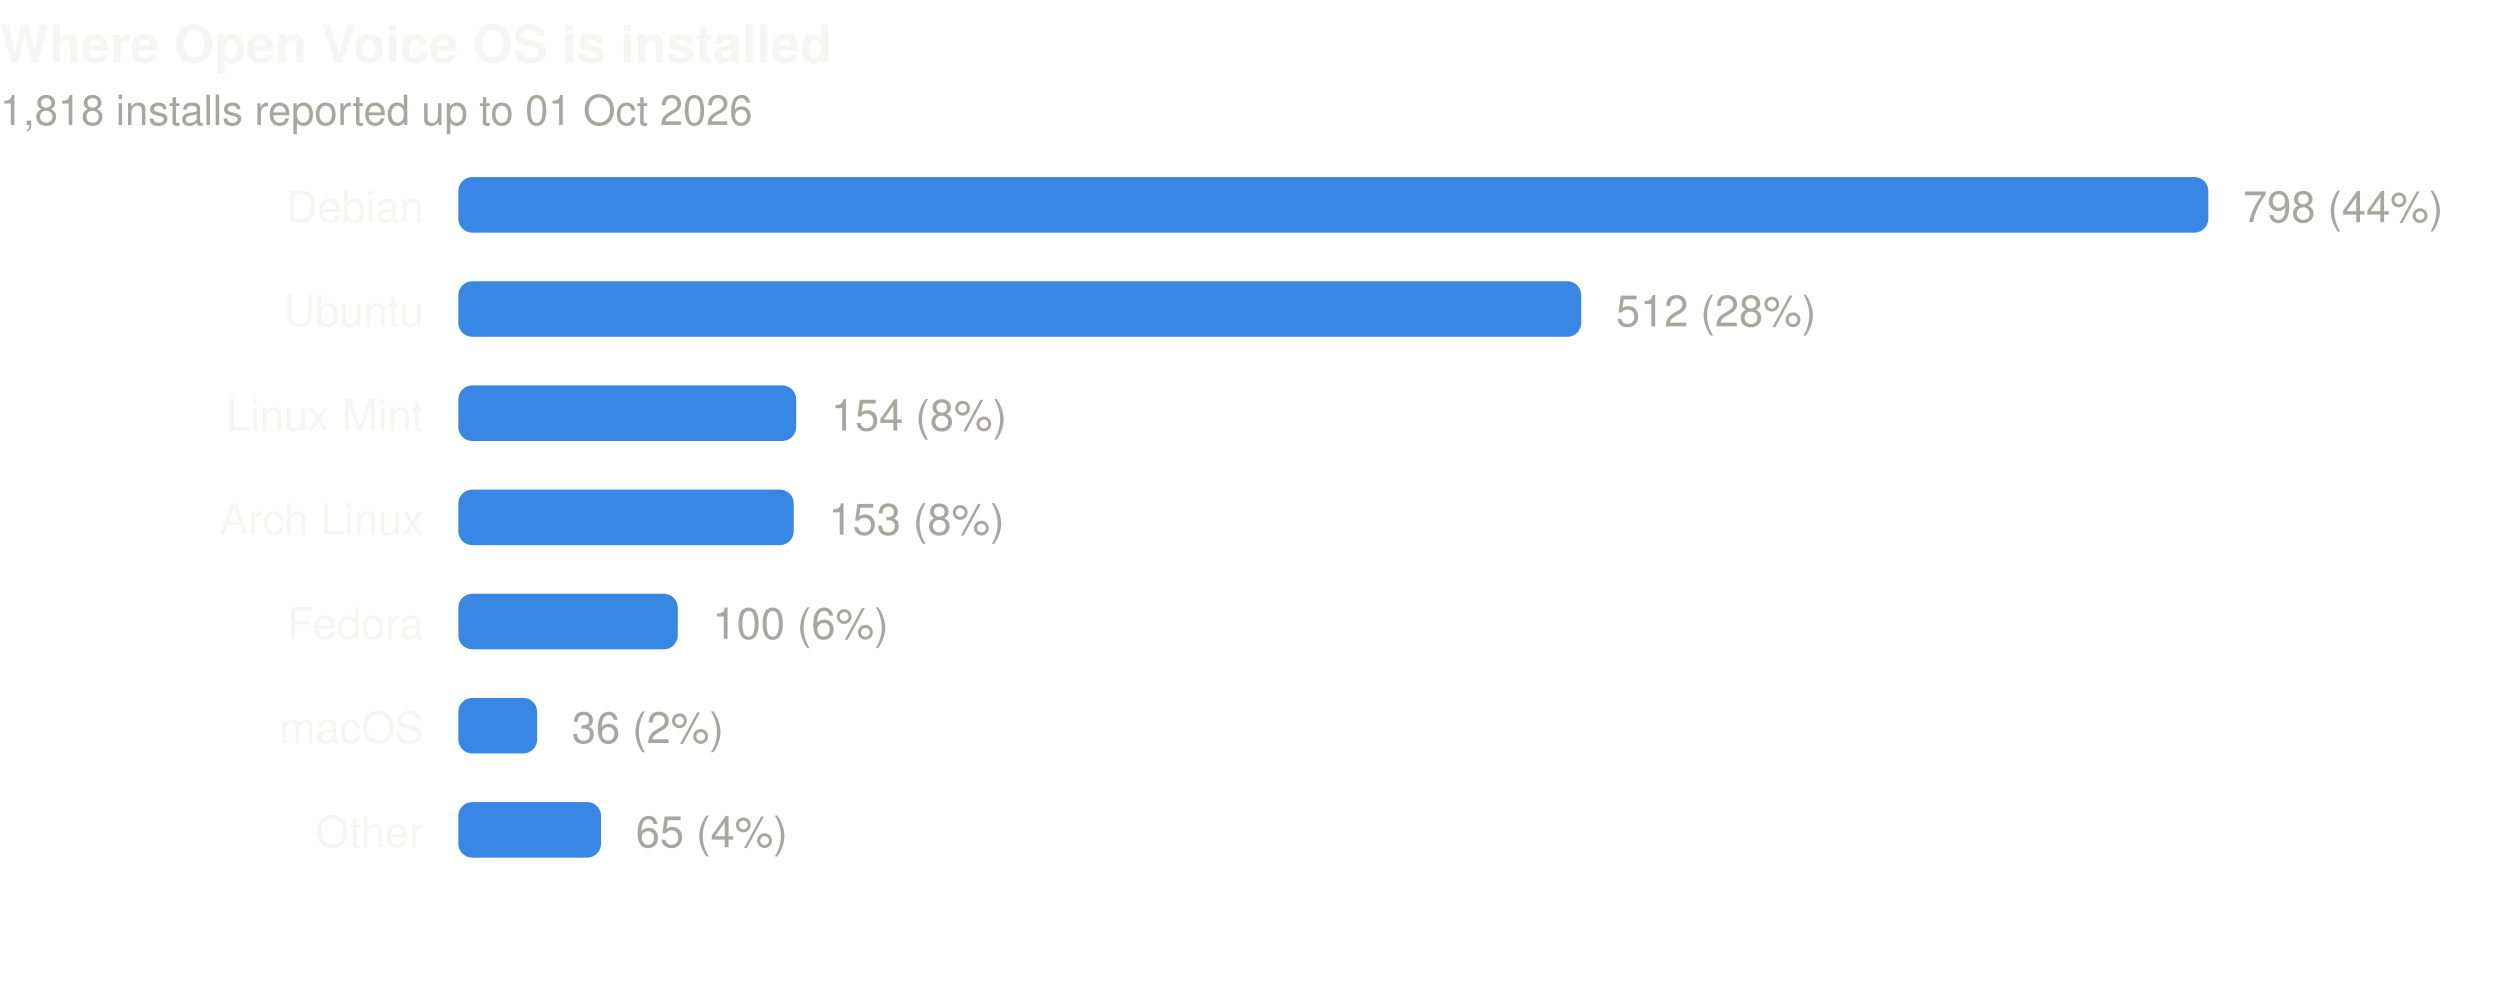
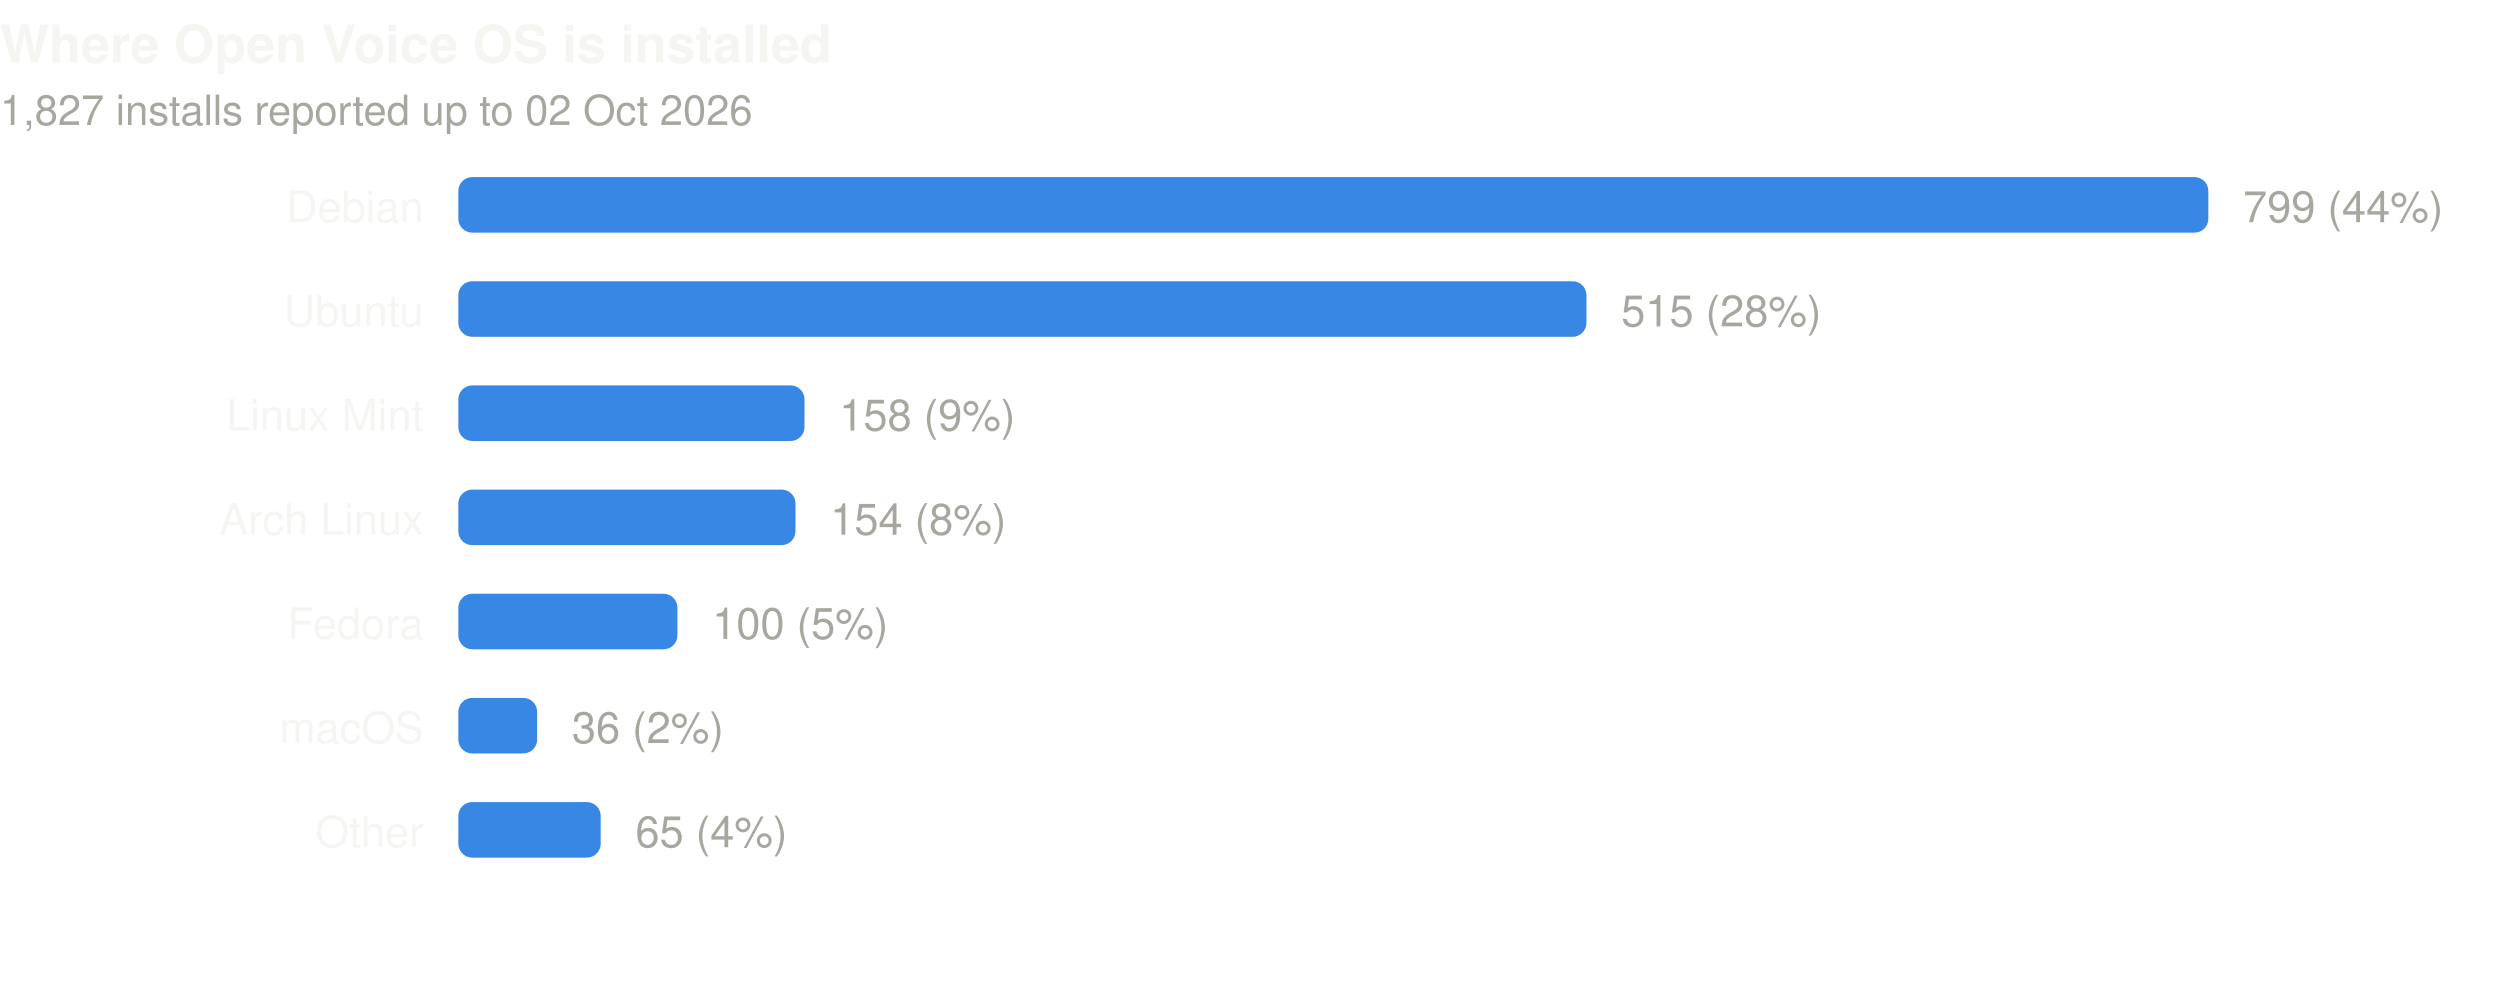
- <svg xmlns="http://www.w3.org/2000/svg" width="720" height="284" viewBox="0 0 720 284" role="img" aria-label="Where Open Voice OS is installed. 1,818 installs reported up to 01 Oct 2026">
+ <svg xmlns="http://www.w3.org/2000/svg" width="720" height="284" viewBox="0 0 720 284" role="img" aria-label="Where Open Voice OS is installed. 1,827 installs reported up to 02 Oct 2026">
  <text x="0" y="18" font-family="ui-sans-serif,-apple-system,BlinkMacSystemFont,'Segoe UI',Helvetica,Arial,sans-serif" font-size="15" font-weight="600" fill="#f5f5f2">Where Open Voice OS is installed</text>
-   <text x="0" y="36" font-family="ui-sans-serif,-apple-system,BlinkMacSystemFont,'Segoe UI',Helvetica,Arial,sans-serif" font-size="12" fill="#a8a79f">1,818 installs reported up to 01 Oct 2026</text>
+   <text x="0" y="36" font-family="ui-sans-serif,-apple-system,BlinkMacSystemFont,'Segoe UI',Helvetica,Arial,sans-serif" font-size="12" fill="#a8a79f">1,827 installs reported up to 02 Oct 2026</text>
  <text x="122" y="64.0" text-anchor="end" font-family="ui-sans-serif,-apple-system,BlinkMacSystemFont,'Segoe UI',Helvetica,Arial,sans-serif" font-size="12.5" fill="#f5f5f2">Debian</text>
  <rect x="132" y="51.0" width="504.0" height="16" rx="4" fill="#3987e5" />
-   <text x="646.0" y="64.0" font-family="ui-sans-serif,-apple-system,BlinkMacSystemFont,'Segoe UI',Helvetica,Arial,sans-serif" font-size="12.5" fill="#a8a79f">798 (44%)</text>
+   <text x="646.0" y="64.0" font-family="ui-sans-serif,-apple-system,BlinkMacSystemFont,'Segoe UI',Helvetica,Arial,sans-serif" font-size="12.5" fill="#a8a79f">799 (44%)</text>
  <text x="122" y="94.0" text-anchor="end" font-family="ui-sans-serif,-apple-system,BlinkMacSystemFont,'Segoe UI',Helvetica,Arial,sans-serif" font-size="12.5" fill="#f5f5f2">Ubuntu</text>
-   <rect x="132" y="81.0" width="323.4" height="16" rx="4" fill="#3987e5" />
-   <text x="465.4" y="94.0" font-family="ui-sans-serif,-apple-system,BlinkMacSystemFont,'Segoe UI',Helvetica,Arial,sans-serif" font-size="12.5" fill="#a8a79f">512 (28%)</text>
+   <rect x="132" y="81.0" width="324.9" height="16" rx="4" fill="#3987e5" />
+   <text x="466.9" y="94.0" font-family="ui-sans-serif,-apple-system,BlinkMacSystemFont,'Segoe UI',Helvetica,Arial,sans-serif" font-size="12.5" fill="#a8a79f">515 (28%)</text>
  <text x="122" y="124.0" text-anchor="end" font-family="ui-sans-serif,-apple-system,BlinkMacSystemFont,'Segoe UI',Helvetica,Arial,sans-serif" font-size="12.5" fill="#f5f5f2">Linux Mint</text>
-   <rect x="132" y="111.0" width="97.3" height="16" rx="4" fill="#3987e5" />
-   <text x="239.3" y="124.0" font-family="ui-sans-serif,-apple-system,BlinkMacSystemFont,'Segoe UI',Helvetica,Arial,sans-serif" font-size="12.5" fill="#a8a79f">154 (8%)</text>
+   <rect x="132" y="111.0" width="99.7" height="16" rx="4" fill="#3987e5" />
+   <text x="241.7" y="124.0" font-family="ui-sans-serif,-apple-system,BlinkMacSystemFont,'Segoe UI',Helvetica,Arial,sans-serif" font-size="12.5" fill="#a8a79f">158 (9%)</text>
  <text x="122" y="154.0" text-anchor="end" font-family="ui-sans-serif,-apple-system,BlinkMacSystemFont,'Segoe UI',Helvetica,Arial,sans-serif" font-size="12.5" fill="#f5f5f2">Arch Linux</text>
-   <rect x="132" y="141.0" width="96.6" height="16" rx="4" fill="#3987e5" />
-   <text x="238.6" y="154.0" font-family="ui-sans-serif,-apple-system,BlinkMacSystemFont,'Segoe UI',Helvetica,Arial,sans-serif" font-size="12.5" fill="#a8a79f">153 (8%)</text>
+   <rect x="132" y="141.0" width="97.1" height="16" rx="4" fill="#3987e5" />
+   <text x="239.1" y="154.0" font-family="ui-sans-serif,-apple-system,BlinkMacSystemFont,'Segoe UI',Helvetica,Arial,sans-serif" font-size="12.5" fill="#a8a79f">154 (8%)</text>
  <text x="122" y="184.0" text-anchor="end" font-family="ui-sans-serif,-apple-system,BlinkMacSystemFont,'Segoe UI',Helvetica,Arial,sans-serif" font-size="12.5" fill="#f5f5f2">Fedora</text>
-   <rect x="132" y="171.0" width="63.2" height="16" rx="4" fill="#3987e5" />
-   <text x="205.2" y="184.0" font-family="ui-sans-serif,-apple-system,BlinkMacSystemFont,'Segoe UI',Helvetica,Arial,sans-serif" font-size="12.5" fill="#a8a79f">100 (6%)</text>
+   <rect x="132" y="171.0" width="63.1" height="16" rx="4" fill="#3987e5" />
+   <text x="205.1" y="184.0" font-family="ui-sans-serif,-apple-system,BlinkMacSystemFont,'Segoe UI',Helvetica,Arial,sans-serif" font-size="12.5" fill="#a8a79f">100 (5%)</text>
  <text x="122" y="214.0" text-anchor="end" font-family="ui-sans-serif,-apple-system,BlinkMacSystemFont,'Segoe UI',Helvetica,Arial,sans-serif" font-size="12.5" fill="#f5f5f2">macOS</text>
  <rect x="132" y="201.0" width="22.7" height="16" rx="4" fill="#3987e5" />
  <text x="164.7" y="214.0" font-family="ui-sans-serif,-apple-system,BlinkMacSystemFont,'Segoe UI',Helvetica,Arial,sans-serif" font-size="12.5" fill="#a8a79f">36 (2%)</text>
  <text x="122" y="244.0" text-anchor="end" font-family="ui-sans-serif,-apple-system,BlinkMacSystemFont,'Segoe UI',Helvetica,Arial,sans-serif" font-size="12.5" fill="#f5f5f2">Other</text>
-   <rect x="132" y="231.0" width="41.1" height="16" rx="4" fill="#3987e5" />
-   <text x="183.1" y="244.0" font-family="ui-sans-serif,-apple-system,BlinkMacSystemFont,'Segoe UI',Helvetica,Arial,sans-serif" font-size="12.5" fill="#a8a79f">65 (4%)</text>
+   <rect x="132" y="231.0" width="41.0" height="16" rx="4" fill="#3987e5" />
+   <text x="183.0" y="244.0" font-family="ui-sans-serif,-apple-system,BlinkMacSystemFont,'Segoe UI',Helvetica,Arial,sans-serif" font-size="12.5" fill="#a8a79f">65 (4%)</text>
</svg>
